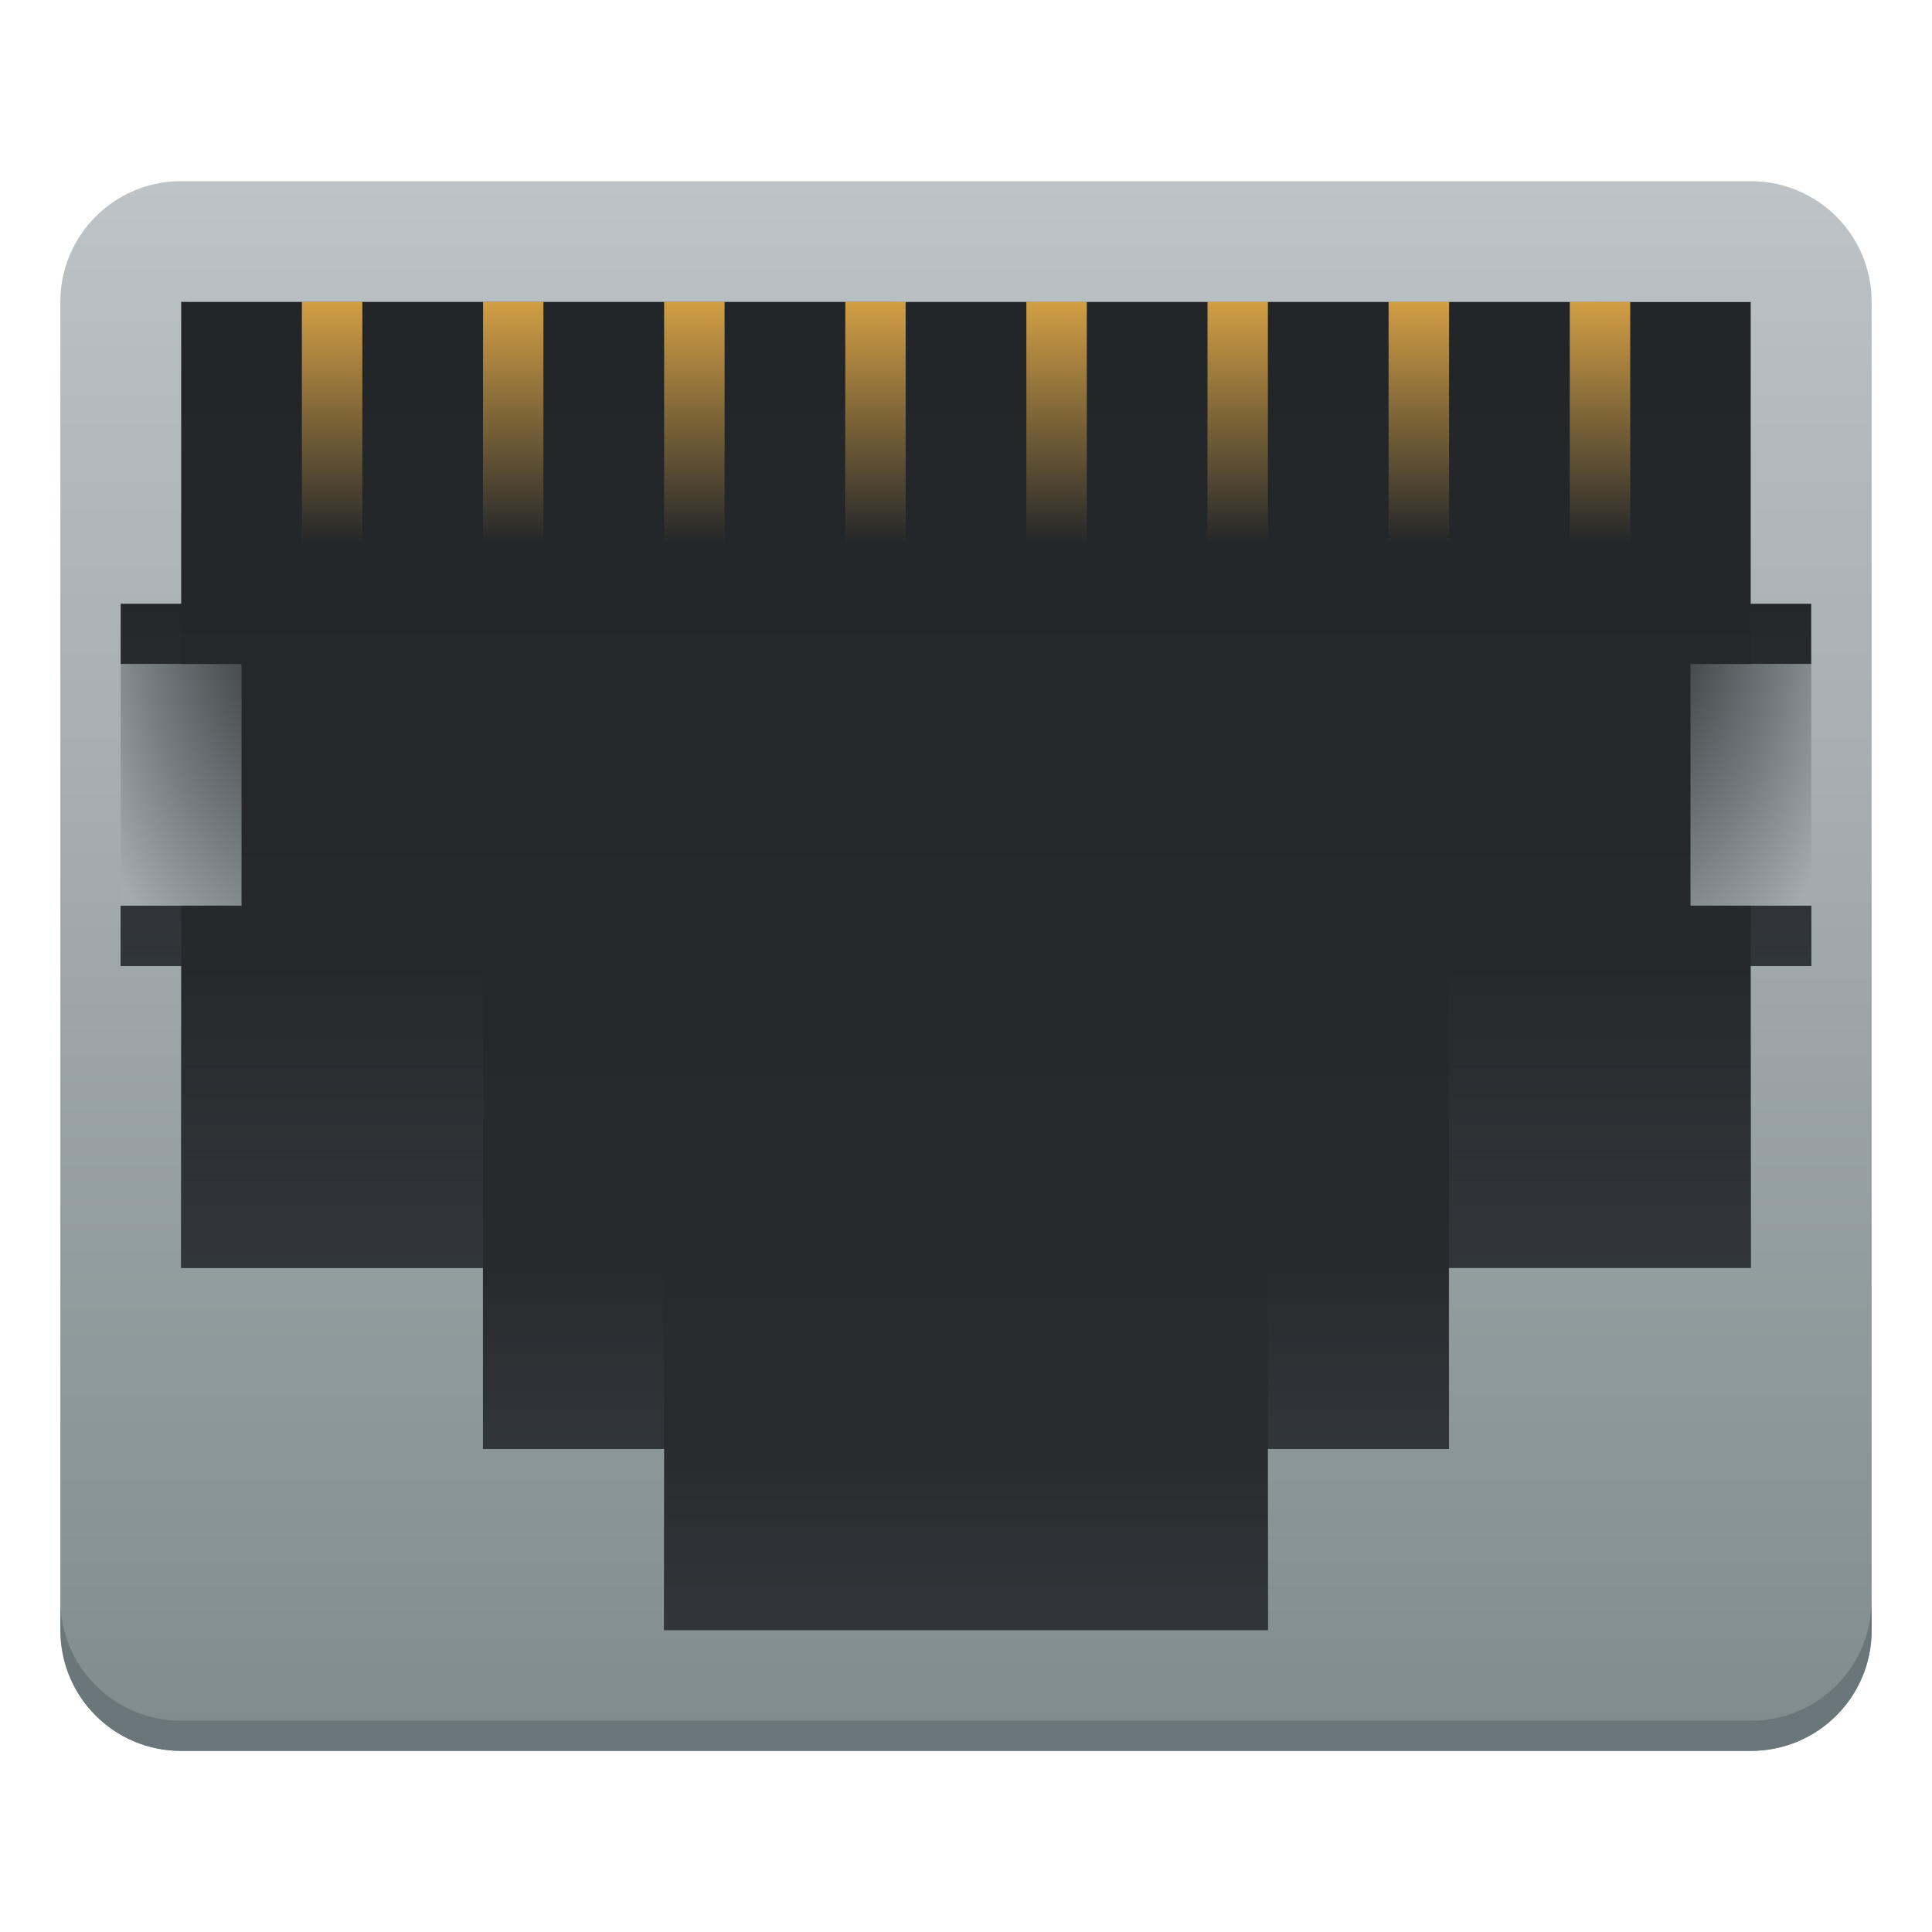
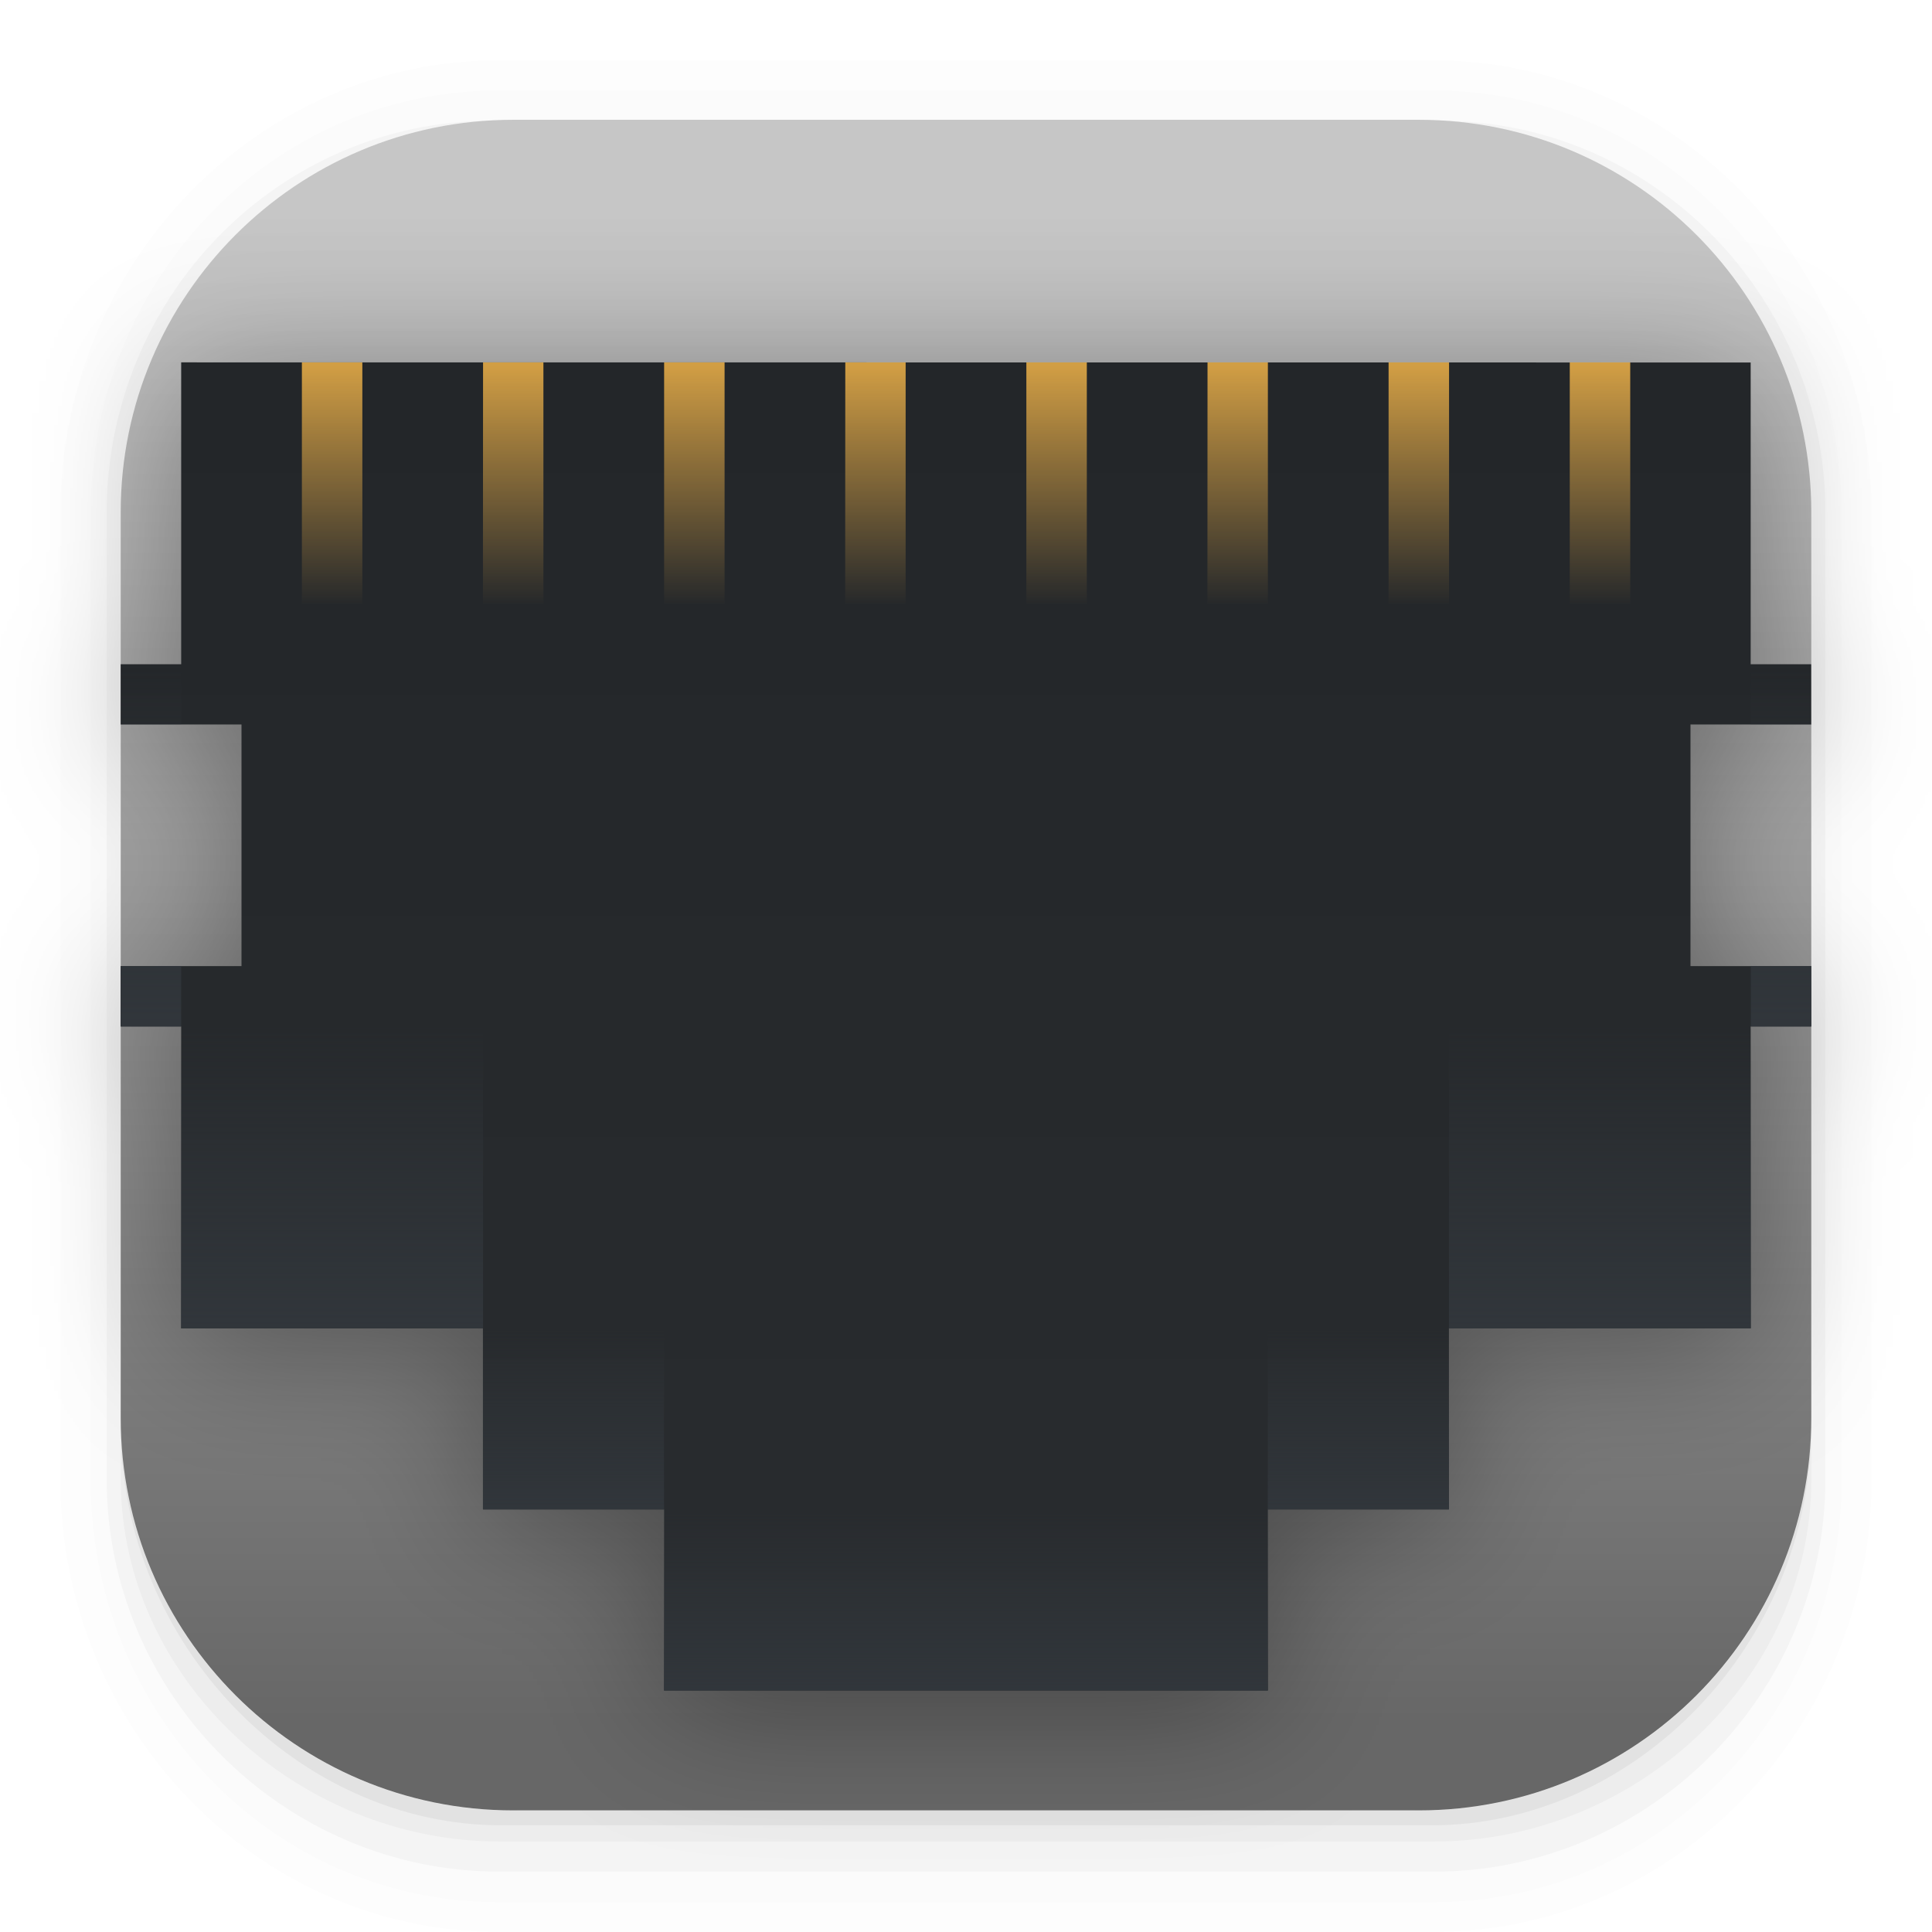
- <svg xmlns="http://www.w3.org/2000/svg" xmlns:xlink="http://www.w3.org/1999/xlink" height="64" viewBox="0 0 16.934 16.934" width="64">
-   <linearGradient id="b">
-     <stop offset="0" stop-color="#232629" />
-     <stop offset="1" stop-color="#a2abae" />
+ <svg xmlns="http://www.w3.org/2000/svg" xmlns:xlink="http://www.w3.org/1999/xlink" width="64" height="64" version="1.1" viewBox="0 0 16.934 16.934">
+   <defs>
+     <linearGradient id="linearGradient862-3" x1="7.937" x2="7.937" y1="15.081" y2="1.852" gradientTransform="scale(1.0001)" gradientUnits="userSpaceOnUse">
+       <stop stop-color="#676767" offset="0" />
+       <stop stop-color="#c6c6c6" offset="1" />
+     </linearGradient>
+     <filter id="filter935" x="-.096" y="-.123" width="1.193" height="1.246" color-interpolation-filters="sRGB">
+       <feGaussianBlur stdDeviation="0.595" />
+     </filter>
+   </defs>
+   <linearGradient id="a">
+     <stop stop-color="#31363b" offset="0" />
+     <stop stop-color="#31363b" stop-opacity="0" offset="1" />
  </linearGradient>
-   <linearGradient id="a">
-     <stop offset="0" stop-color="#31363b" />
-     <stop offset="1" stop-color="#31363b" stop-opacity="0" />
+   <linearGradient id="d" x1="8.467" x2="8.467" y1="2.646" y2="14.288" gradientTransform="matrix(3.7794 0 0 3.7794 0 2.004)" gradientUnits="userSpaceOnUse">
+     <stop stop-color="#232629" offset="0" />
+     <stop stop-color="#292c2f" offset="1" />
  </linearGradient>
-   <linearGradient id="c" gradientUnits="userSpaceOnUse" x1="8.466" x2="8.467" y1="15.347" y2="1.588">
-     <stop offset="0" stop-color="#7f8c8d" />
-     <stop offset="1" stop-color="#bdc3c7" />
+   <linearGradient id="e" x1="4.234" x2="4.234" y1="290.65" y2="291.18" gradientTransform="matrix(2,0,0,3.9999,-1.588,-1159.9)" gradientUnits="userSpaceOnUse">
+     <stop stop-color="#fdbc4b" stop-opacity=".8" offset="0" />
+     <stop stop-color="#fdbc4b" stop-opacity="0" offset="1" />
  </linearGradient>
-   <linearGradient id="d" gradientUnits="userSpaceOnUse" x1="8.467" x2="8.467" y1="2.646" y2="14.288">
-     <stop offset="0" stop-color="#232629" />
-     <stop offset="1" stop-color="#292c2f" />
-   </linearGradient>
-   <linearGradient id="e" gradientTransform="matrix(2 0 0 3.9999 -1.588 -1159.923)" gradientUnits="userSpaceOnUse" x1="4.234" x2="4.234" y1="290.65" y2="291.179">
-     <stop offset="0" stop-color="#fdbc4b" stop-opacity=".8" />
-     <stop offset="1" stop-color="#fdbc4b" stop-opacity="0" />
-   </linearGradient>
-   <linearGradient id="f" gradientTransform="matrix(2.5 0 0 2 -2.116 -576.535)" gradientUnits="userSpaceOnUse" x1="4.233" x2="4.233" xlink:href="#a" y1="295.412" y2="294.619" />
-   <linearGradient id="g" gradientTransform="matrix(.75 0 0 2 1.852 -578.125)" gradientUnits="userSpaceOnUse" x1="4.587" x2="4.587" xlink:href="#a" y1="295.413" y2="294.619" />
-   <linearGradient id="h" gradientTransform="matrix(.75 0 0 2 8.732 -578.125)" gradientUnits="userSpaceOnUse" x1="3.88" x2="3.88" xlink:href="#a" y1="295.413" y2="294.619" />
-   <linearGradient id="i" gradientTransform="matrix(.25 0 0 4.00002 14.552 -1173.191)" gradientUnits="userSpaceOnUse" x1="7.411" x2="7.411" xlink:href="#a" y1="295.413" y2="294.619" />
-   <linearGradient id="j" gradientTransform="matrix(.25 0 0 4.00002 .264 -1173.191)" gradientUnits="userSpaceOnUse" x1="1.061" x2="1.061" xlink:href="#a" y1="295.413" y2="294.619" />
-   <linearGradient id="k" gradientTransform="matrix(1.25 0 0 3.33334 -2.38 -973.595)" gradientUnits="userSpaceOnUse" x1="4.444" x2="4.444" xlink:href="#a" y1="295.412" y2="294.618" />
-   <linearGradient id="l" gradientTransform="matrix(1.25 0 0 3.33334 8.732 -973.595)" gradientUnits="userSpaceOnUse" x1="4.021" x2="4.021" xlink:href="#a" y1="295.412" y2="294.618" />
-   <radialGradient id="m" cx="-1.146" cy="-291.923" gradientTransform="matrix(-7.98774 .00034 -.0006 -13.97994 -6.686 -4075.769)" gradientUnits="userSpaceOnUse" r=".265" xlink:href="#b" />
-   <radialGradient id="n" cx="-1.146" cy="-291.923" gradientTransform="matrix(7.98774 .00013 .00023 -13.97902 23.513 -4075.5)" gradientUnits="userSpaceOnUse" r=".265" xlink:href="#b" />
-   <rect fill="url(#c)" height="13.759" rx="1.058" width="15.876" x=".529" y="1.588" />
-   <path d="M1.588 2.646v2.646h-.53v.53h.53v2.116h-.53v.529h.53v2.646h2.645V12.7h1.588v1.587h5.292V12.7H12.7v-1.588h2.645V8.467h.53v-.53h-.53V5.822h.53v-.53h-.53V2.647z" fill="url(#d)" />
-   <g stroke-width="2">
-     <path d="M2.646 2.646h.53v2.117h-.53zm1.588 0h.529v2.117h-.53zm1.587 0h.53v2.117h-.53zm7.938 0h.53v2.117h-.53zm-1.588 0h.53v2.117h-.53zm-1.587 0h.529v2.117h-.53zm-1.588 0h.53v2.117h-.53zm-1.587 0h.529v2.117h-.53z" fill="url(#e)" />
-     <path d="M5.821 12.7h5.292v1.588H5.82z" fill="url(#f)" />
-     <path d="M4.234 11.113H5.82V12.7H4.234z" fill="url(#g)" />
-     <path d="M11.113 11.113H12.7V12.7h-1.588z" fill="url(#h)" />
-     <path d="M15.346 5.292v.53h.53v-.53zm0 2.646v.529h.53v-.53z" fill="url(#i)" />
-     <path d="M1.058 5.292v.53h.53v-.53zm0 2.646v.529h.53v-.53z" fill="url(#j)" />
-     <path d="M1.588 8.467h2.646v2.646H1.588z" fill="url(#k)" />
-     <path d="M12.7 8.467h2.646v2.646H12.7z" fill="url(#l)" />
-     <path d="M2.117 7.938H1.058V5.82h1.059z" fill="url(#m)" />
-     <path d="M14.817 7.938h1.059V5.82h-1.059z" fill="url(#n)" />
-     <path d="M.53 14.023v.265c0 .586.471 1.058 1.058 1.058h13.758c.587 0 1.059-.472 1.059-1.058v-.265c0 .587-.472 1.059-1.059 1.059H1.588a1.056 1.056 0 0 1-1.059-1.059z" fill="#69777b" />
+   <linearGradient id="f" x1="4.233" x2="4.233" y1="295.41" y2="294.62" gradientTransform="matrix(2.5,0,0,2,-2.116,-576.54)" gradientUnits="userSpaceOnUse" xlink:href="#a" />
+   <linearGradient id="g" x1="4.587" x2="4.587" y1="295.41" y2="294.62" gradientTransform="matrix(.75 0 0 2 1.852 -578.12)" gradientUnits="userSpaceOnUse" xlink:href="#a" />
+   <linearGradient id="h" x1="3.88" x2="3.88" y1="295.41" y2="294.62" gradientTransform="matrix(.75 0 0 2 8.732 -578.12)" gradientUnits="userSpaceOnUse" xlink:href="#a" />
+   <linearGradient id="i" x1="7.411" x2="7.411" y1="295.41" y2="294.62" gradientTransform="matrix(.25 0 0 4 14.552 -1173.2)" gradientUnits="userSpaceOnUse" xlink:href="#a" />
+   <linearGradient id="j" x1="1.061" x2="1.061" y1="295.41" y2="294.62" gradientTransform="matrix(.25 0 0 4 .264 -1173.2)" gradientUnits="userSpaceOnUse" xlink:href="#a" />
+   <linearGradient id="k" x1="4.444" x2="4.444" y1="295.41" y2="294.62" gradientTransform="matrix(1.25,0,0,3.3333,-2.38,-973.6)" gradientUnits="userSpaceOnUse" xlink:href="#a" />
+   <linearGradient id="l" x1="4.021" x2="4.021" y1="295.41" y2="294.62" gradientTransform="matrix(1.25,0,0,3.3333,8.732,-973.6)" gradientUnits="userSpaceOnUse" xlink:href="#a" />
+   <g transform="scale(1.0001)" shape-rendering="auto">
+     <path d="m4.369 0.529c-2.114 0-3.84 1.784-3.84 3.968v8.467c0 2.185 1.726 3.968 3.84 3.968h8.194c2.114 0 3.84-1.784 3.84-3.968v-8.467c0-2.185-1.726-3.968-3.84-3.968zm0.257 0.521h7.681c1.844 0 3.329 1.534 3.329 3.44v7.937c0 1.906-1.485 3.44-3.329 3.44h-7.681c-1.844 0-3.329-1.534-3.329-3.44v-7.937c0-1.906 1.485-3.44 3.329-3.44z" color="#000000" color-rendering="auto" dominant-baseline="auto" image-rendering="auto" opacity=".01" solid-color="#000000" stop-color="#000000" style="font-feature-settings:normal;font-variant-alternates:normal;font-variant-caps:normal;font-variant-east-asian:normal;font-variant-ligatures:normal;font-variant-numeric:normal;font-variant-position:normal;font-variation-settings:normal;inline-size:0;isolation:auto;mix-blend-mode:normal;shape-margin:0;shape-padding:0;text-decoration-color:#000000;text-decoration-line:none;text-decoration-style:solid;text-indent:0;text-orientation:mixed;text-transform:none;white-space:normal" />
+     <path d="m4.359 0.794c-1.967 0-3.564 1.653-3.564 3.688v8.5c0 2.035 1.597 3.688 3.564 3.688h8.216c1.967 0 3.564-1.653 3.564-3.688v-8.5c0-2.035-1.598-3.688-3.564-3.688zm0.272 0.256h7.672c1.842 0 3.325 1.534 3.325 3.44v7.937c0 1.906-1.483 3.44-3.325 3.44h-7.672c-1.842 0-3.325-1.534-3.325-3.44v-7.937c0-1.906 1.483-3.44 3.325-3.44z" color="#000000" color-rendering="auto" dominant-baseline="auto" image-rendering="auto" opacity=".01" solid-color="#000000" stop-color="#000000" style="font-feature-settings:normal;font-variant-alternates:normal;font-variant-caps:normal;font-variant-east-asian:normal;font-variant-ligatures:normal;font-variant-numeric:normal;font-variant-position:normal;font-variation-settings:normal;inline-size:0;isolation:auto;mix-blend-mode:normal;shape-margin:0;shape-padding:0;text-decoration-color:#000000;text-decoration-line:none;text-decoration-style:solid;text-indent:0;text-orientation:mixed;text-transform:none;white-space:normal" />
+     <path d="m4.31 1.058c-1.866 0-3.375 1.538-3.375 3.439v8.467c0 1.901 1.57 3.439 3.436 3.439h8.2c1.866 0 3.427-1.538 3.427-3.439v-8.467c0-1.901-1.51-3.439-3.376-3.439h-0.097c1.794 0.087 3.214 1.582 3.214 3.432v7.937c0 1.906-1.506 3.44-3.377 3.44h-7.79c-1.871 0-3.377-1.534-3.377-3.44v-7.937c0-1.85 1.42-3.345 3.214-3.432z" color="#000000" color-rendering="auto" dominant-baseline="auto" image-rendering="auto" opacity=".03" solid-color="#000000" stop-color="#000000" style="font-feature-settings:normal;font-variant-alternates:normal;font-variant-caps:normal;font-variant-east-asian:normal;font-variant-ligatures:normal;font-variant-numeric:normal;font-variant-position:normal;font-variation-settings:normal;inline-size:0;isolation:auto;mix-blend-mode:normal;shape-margin:0;shape-padding:0;text-decoration-color:#000000;text-decoration-line:none;text-decoration-style:solid;text-indent:0;text-orientation:mixed;text-transform:none;white-space:normal" />
+     <path transform="scale(.26458)" d="m4 46.969v2.031c0 6.648 5.896 12 12.544 12h30.961c6.648 0 12.495-5.352 12.495-12v-1.992c-0.021 7.185-5.81 12.963-13 12.963h-29.998c-7.203 0-13.002-5.799-13.002-13.002z" color="#000000" color-rendering="auto" dominant-baseline="auto" image-rendering="auto" opacity=".03" solid-color="#000000" stop-color="#000000" style="font-feature-settings:normal;font-variant-alternates:normal;font-variant-caps:normal;font-variant-east-asian:normal;font-variant-ligatures:normal;font-variant-numeric:normal;font-variant-position:normal;font-variation-settings:normal;inline-size:0;isolation:auto;mix-blend-mode:normal;shape-margin:0;shape-padding:0;text-decoration-color:#000000;text-decoration-line:none;text-decoration-style:solid;text-indent:0;text-orientation:mixed;text-transform:none;white-space:normal" />
+     <path d="m1.058 11.906v0.592c0 1.939 1.573 3.499 3.332 3.499h8.16c1.759 0 3.324-1.561 3.324-3.499v-0.581c-0.006 2.095-1.537 3.78-3.439 3.78h-7.937c-1.906 0-3.44-1.691-3.44-3.792z" color="#000000" color-rendering="auto" dominant-baseline="auto" image-rendering="auto" opacity=".05" solid-color="#000000" stop-color="#000000" style="font-feature-settings:normal;font-variant-alternates:normal;font-variant-caps:normal;font-variant-east-asian:normal;font-variant-ligatures:normal;font-variant-numeric:normal;font-variant-position:normal;font-variation-settings:normal;inline-size:0;isolation:auto;mix-blend-mode:normal;shape-margin:0;shape-padding:0;text-decoration-color:#000000;text-decoration-line:none;text-decoration-style:solid;text-indent:0;text-orientation:mixed;text-transform:none;white-space:normal" />
+   </g>
+   <rect x="1.058" y="1.05" width="14.818" height="14.818" rx="3.44" ry="3.44" fill="url(#linearGradient862-3)" stroke-width="1" />
+   <path d="m1.588 3.34v2.646h-0.53v0.528h1.059v2.118h-1.059v0.529h0.53v2.646h2.645v1.587h1.588v1.587h5.292v-1.587h1.587v-1.588h2.645v-2.645h0.53v-0.529h-1.058v-2.118h1.058v-0.528h-0.53v-2.645z" filter="url(#filter935)" opacity=".35" />
+   <path transform="scale(.26459)" d="m6.002 12.004v10h-2.004v1.996h4.002v8.004h-1.998-2.004v2h2.004v10h9.996v5.998h6.002v5.998h20v-5.998h5.998v-6.002h9.996v-9.996h2.004v-2h-3.998v-8.004h3.998v-1.996h-2.004v-9.996l-51.992-0.004z" fill="url(#d)" stroke-width="3.779" />
+   <g transform="translate(0 .53025)" stroke-width="2">
+     <path d="m2.646 2.646h0.53v2.117h-0.53zm1.588 0h0.529v2.117h-0.53zm1.587 0h0.53v2.117h-0.53zm7.938 0h0.53v2.117h-0.53zm-1.588 0h0.53v2.117h-0.53zm-1.587 0h0.529v2.117h-0.53zm-1.588 0h0.53v2.117h-0.53zm-1.587 0h0.529v2.117h-0.53z" fill="url(#e)" />
+     <path d="m5.821 12.7h5.292v1.588h-5.293z" fill="url(#f)" />
+     <path d="m4.234 11.113h1.586v1.587h-1.586z" fill="url(#g)" />
+     <path d="m11.113 11.113h1.587v1.587h-1.588z" fill="url(#h)" />
+     <path d="m15.346 5.292v0.53h0.53v-0.53zm0 2.646v0.529h0.53v-0.53z" fill="url(#i)" />
+     <path d="m1.058 5.292v0.53h0.53v-0.53zm0 2.646v0.529h0.53v-0.53z" fill="url(#j)" />
+     <path d="m1.588 8.467h2.646v2.646h-2.646z" fill="url(#k)" />
+     <path d="m12.7 8.467h2.646v2.646h-2.646z" fill="url(#l)" />
  </g>
</svg>
